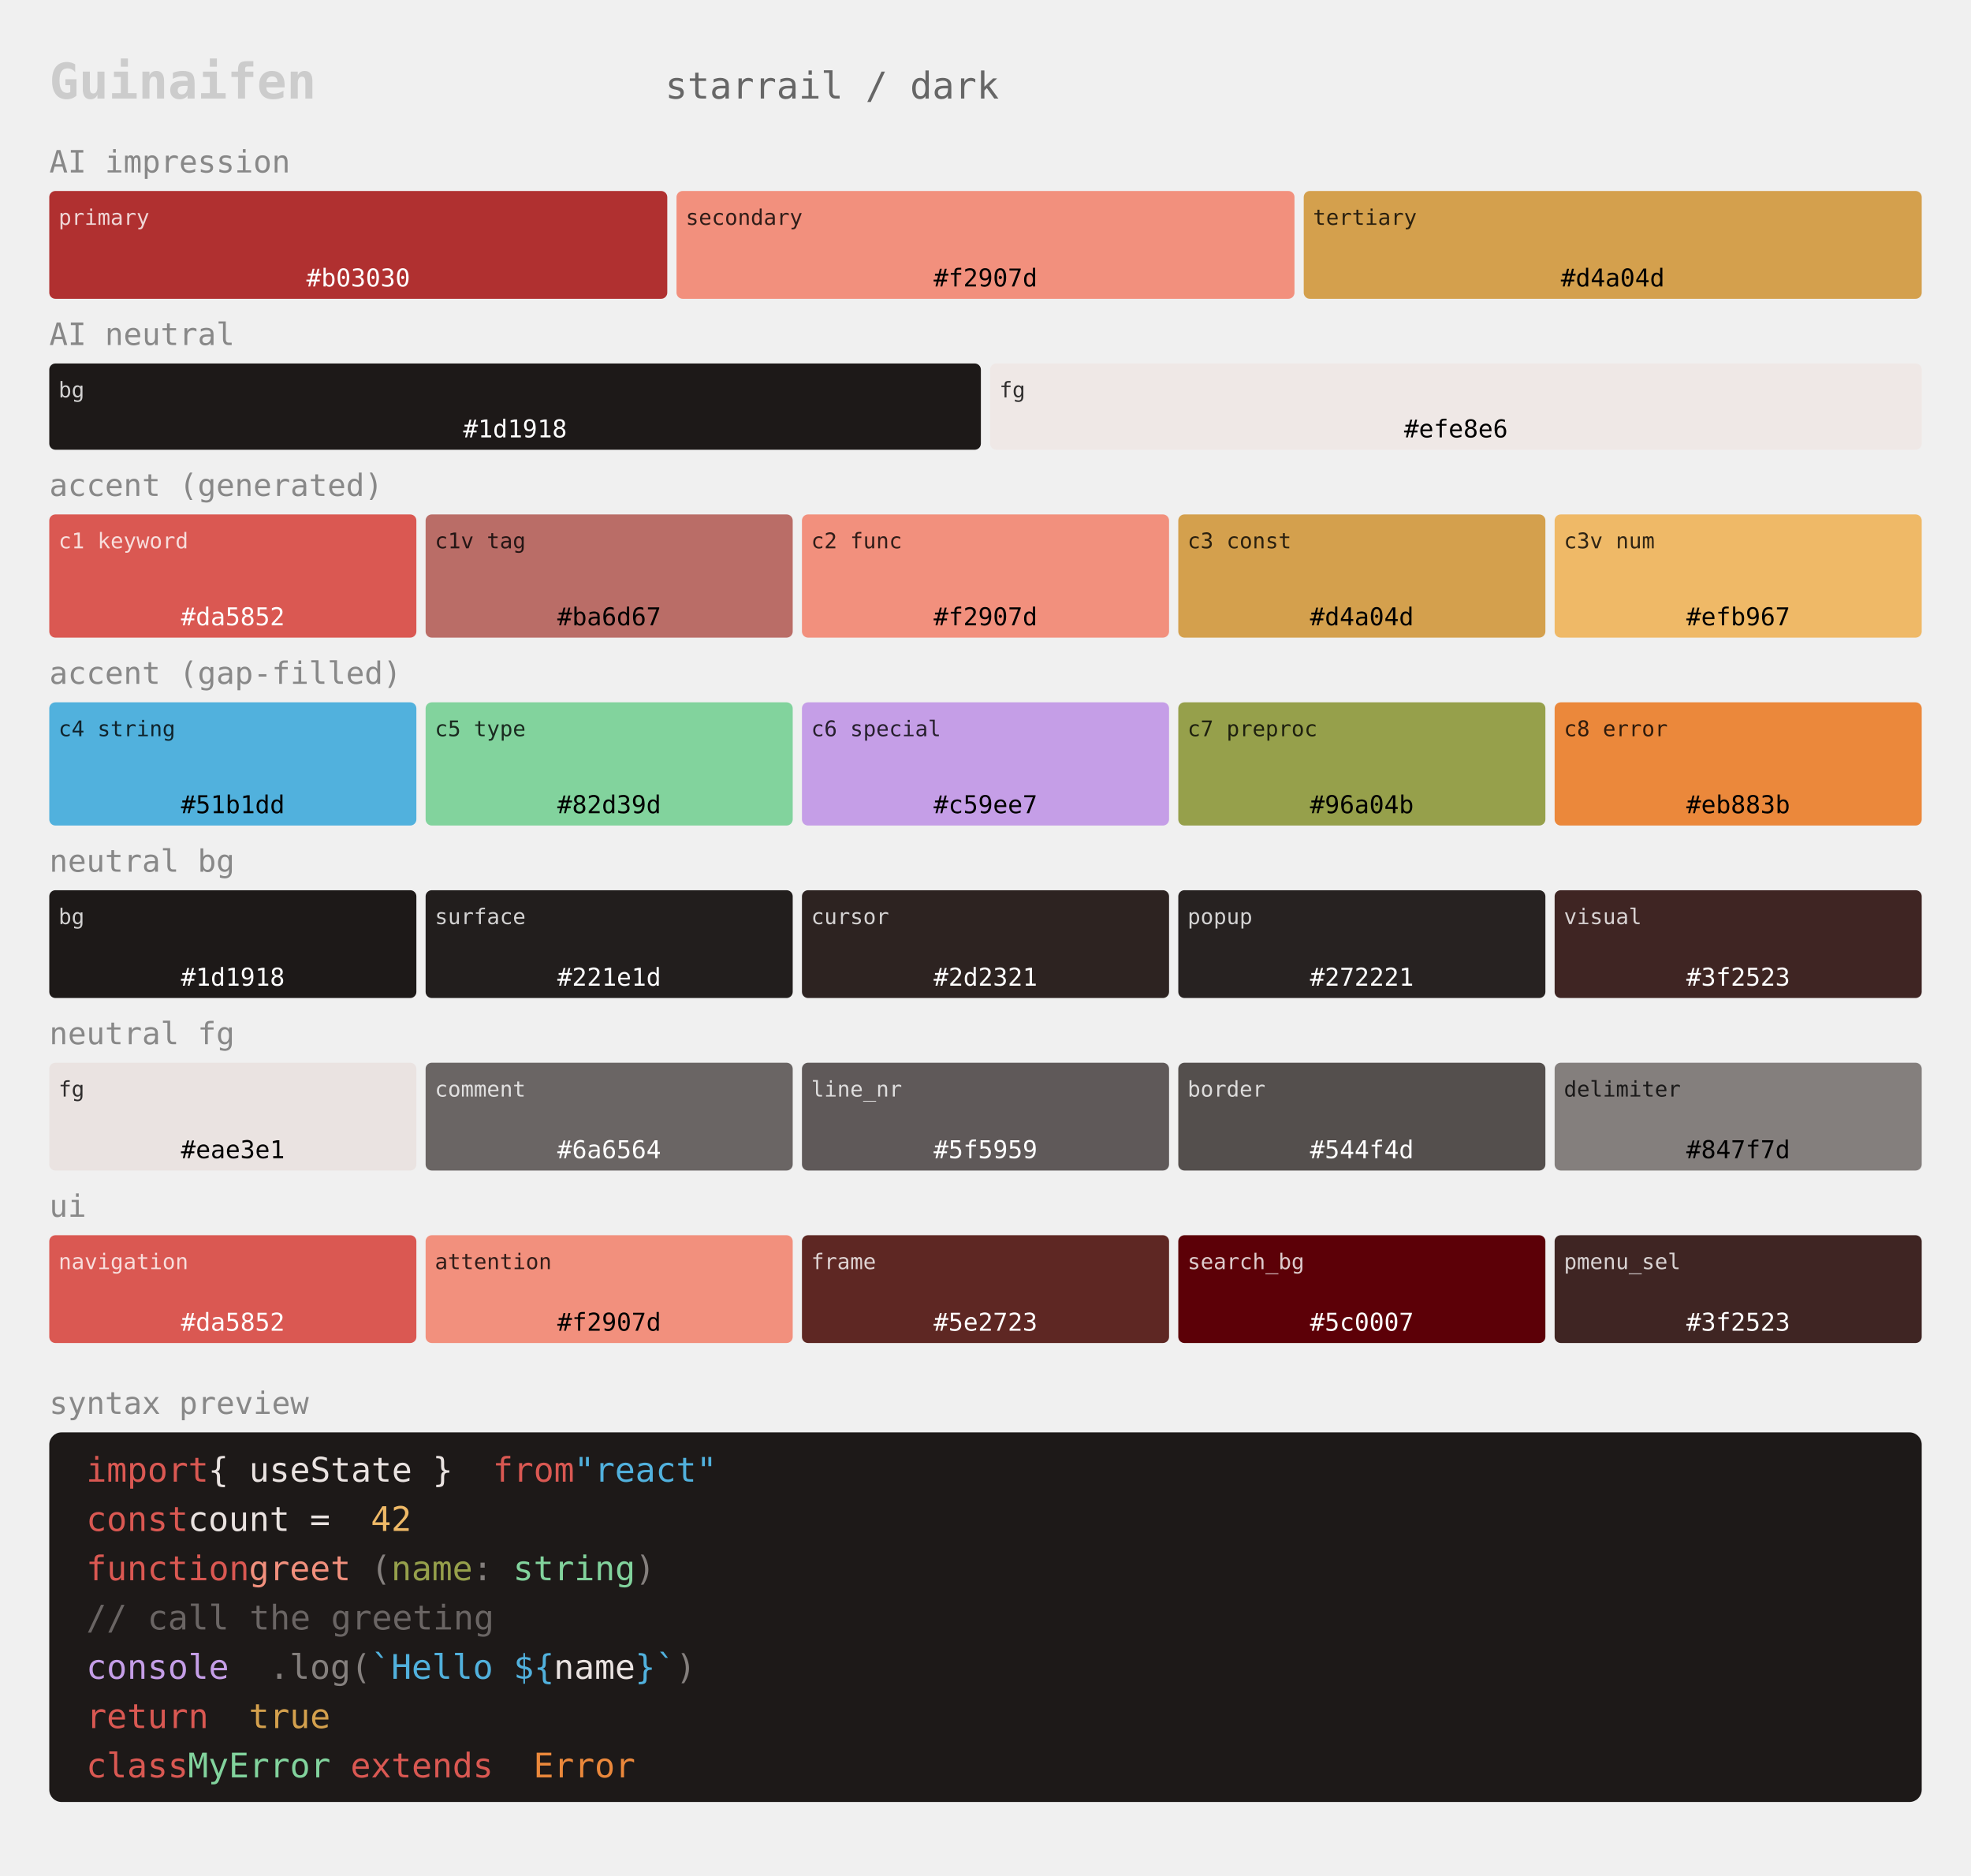
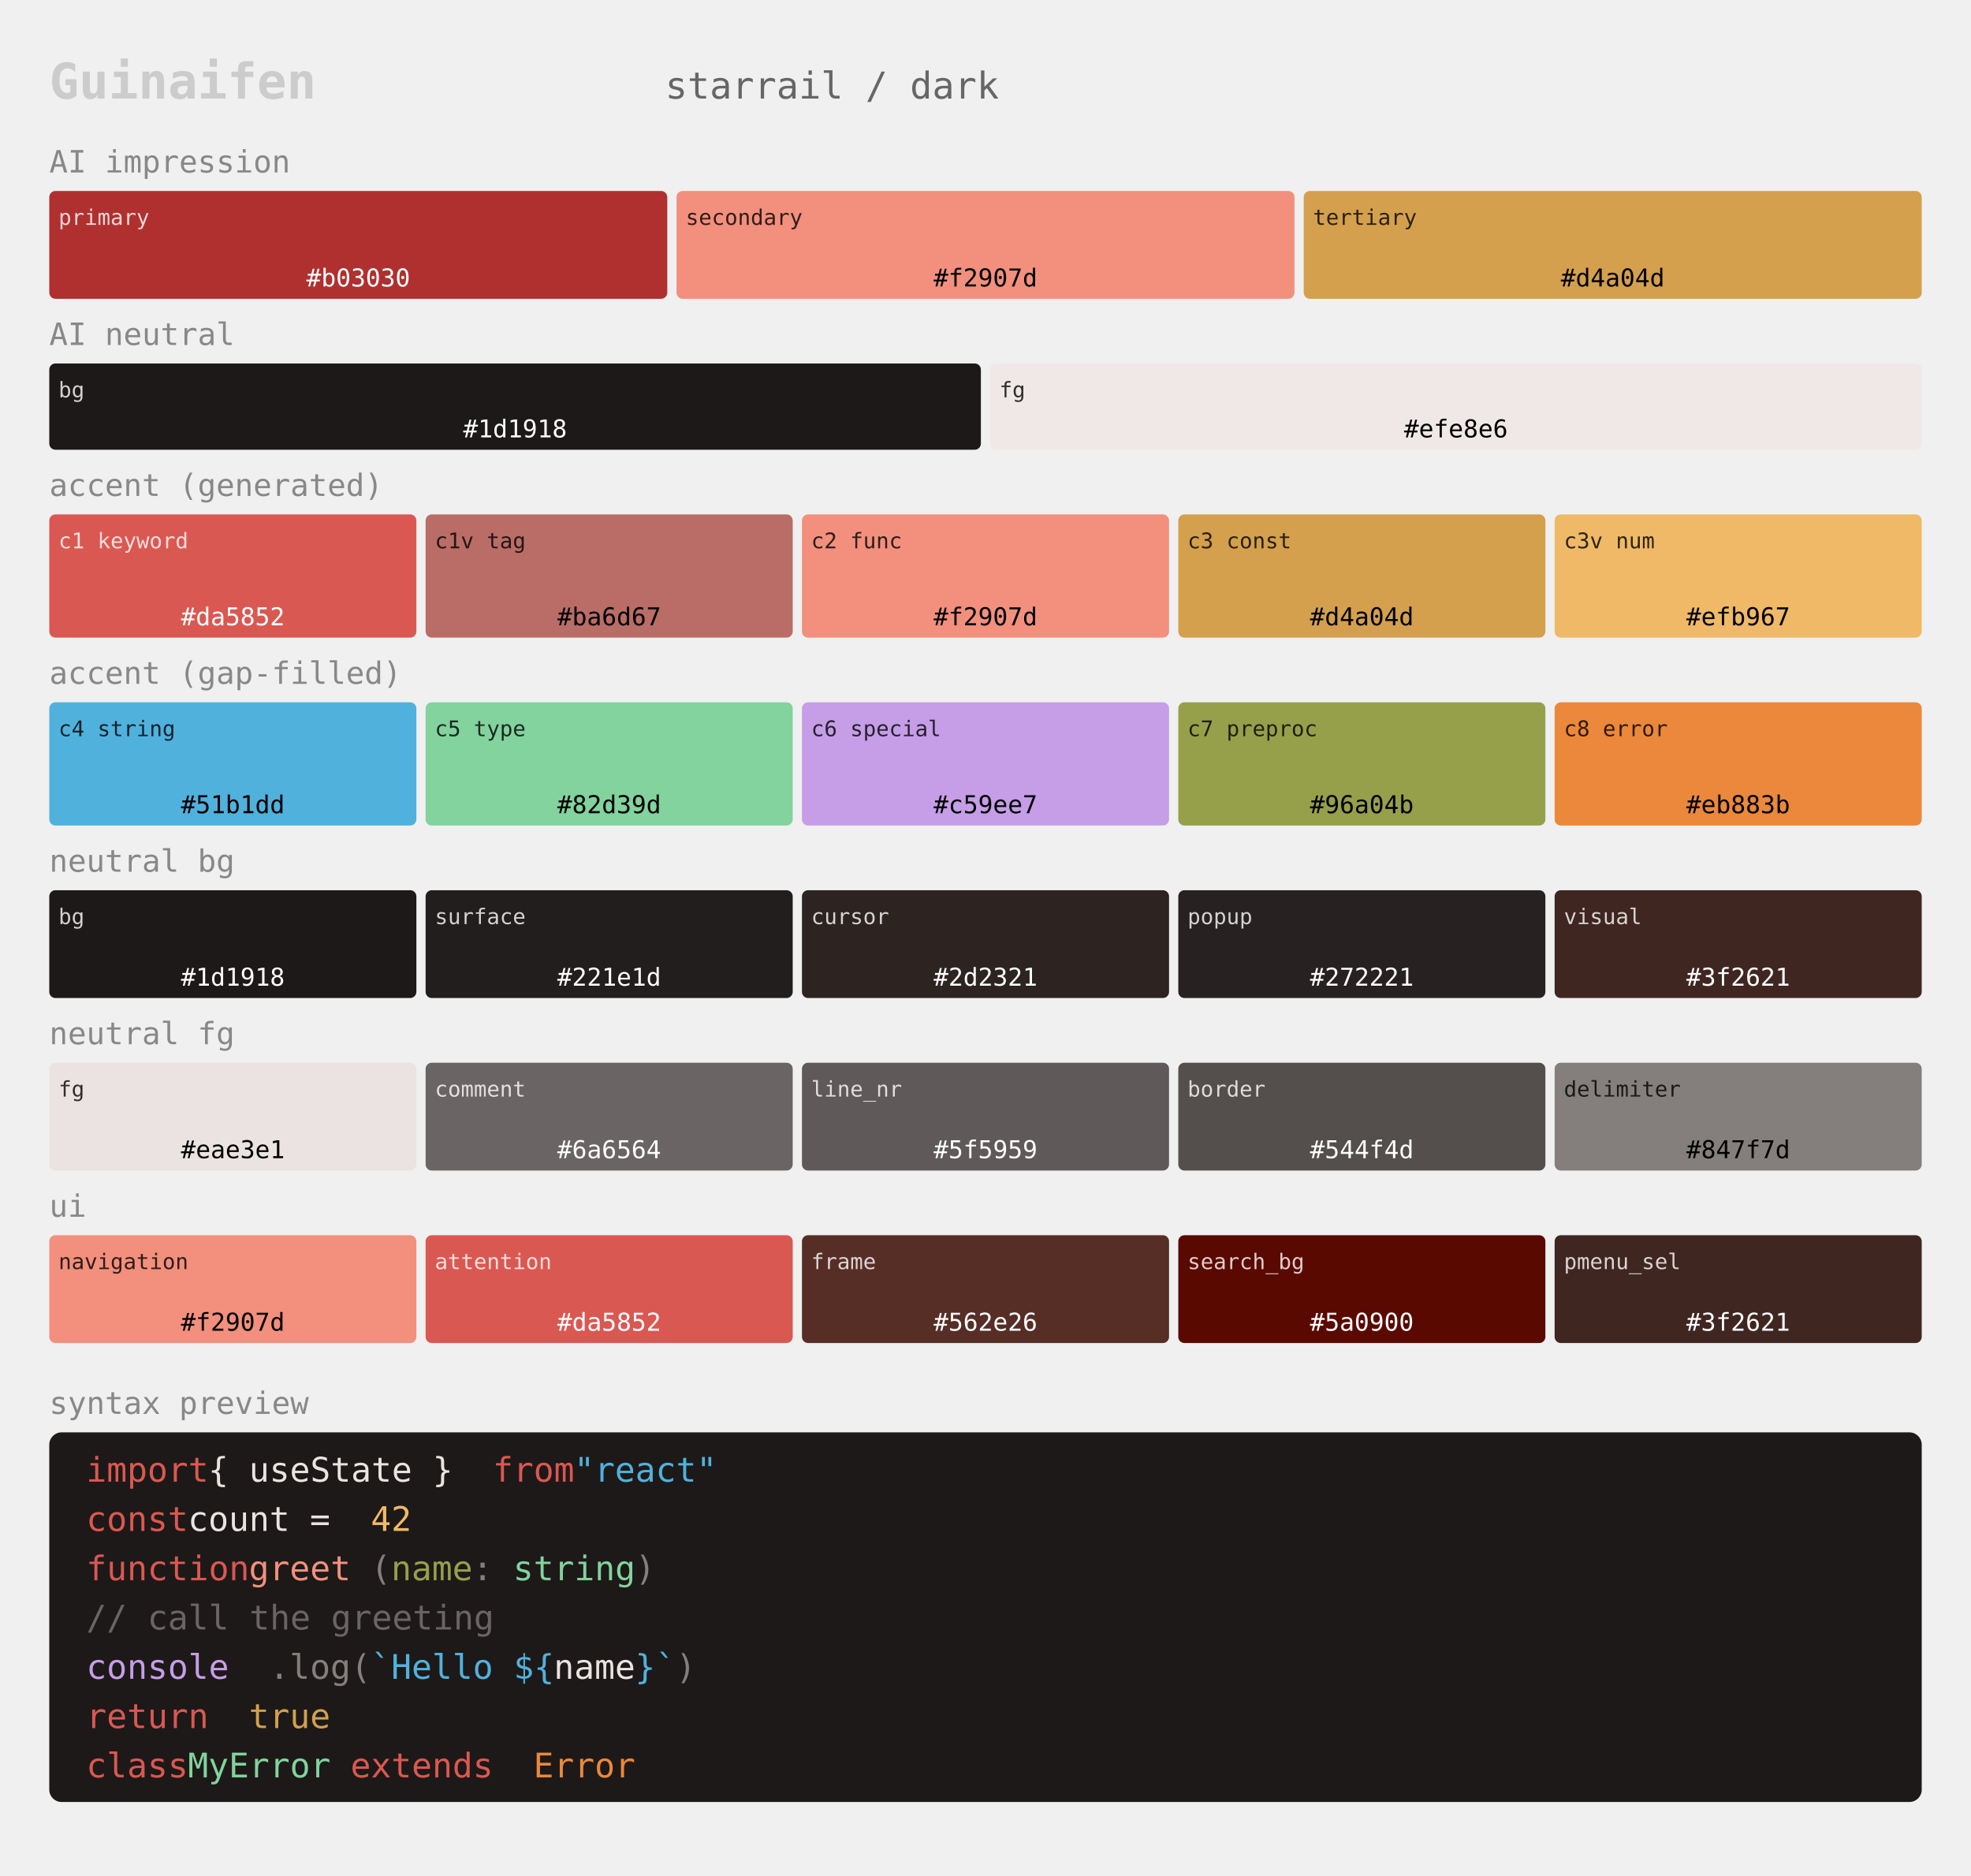
<svg xmlns="http://www.w3.org/2000/svg" width="640" height="609" style="background:#0a0a0a; font-family:ui-monospace,monospace;">
  <text x="16" y="32" fill="#ccc" font-size="16" font-weight="bold">Guinaifen</text>
  <text x="216" y="32" fill="#666" font-size="12">starrail / dark</text>
  <text x="16" y="56" fill="#888" font-size="10">AI impression</text>
  <rect x="16" y="62" width="200.667" height="35" fill="#b03030" rx="2" />
  <text x="19" y="73" fill="#ffffff" font-size="7" opacity="0.8">primary</text>
  <text x="116.333" y="93" fill="#ffffff" font-size="8" text-anchor="middle">#b03030</text>
  <rect x="219.667" y="62" width="200.667" height="35" fill="#f2907d" rx="2" />
  <text x="222.667" y="73" fill="#000000" font-size="7" opacity="0.8">secondary</text>
  <text x="320" y="93" fill="#000000" font-size="8" text-anchor="middle">#f2907d</text>
  <rect x="423.333" y="62" width="200.667" height="35" fill="#d4a04d" rx="2" />
  <text x="426.333" y="73" fill="#000000" font-size="7" opacity="0.8">tertiary</text>
  <text x="523.667" y="93" fill="#000000" font-size="8" text-anchor="middle">#d4a04d</text>
  <text x="16" y="112" fill="#888" font-size="10">AI neutral</text>
  <rect x="16" y="118" width="302.5" height="28" fill="#1d1918" rx="2" />
  <text x="19" y="129" fill="#ffffff" font-size="7" opacity="0.8">bg</text>
  <text x="167.25" y="142" fill="#ffffff" font-size="8" text-anchor="middle">#1d1918</text>
  <rect x="321.5" y="118" width="302.5" height="28" fill="#efe8e6" rx="2" />
  <text x="324.5" y="129" fill="#000000" font-size="7" opacity="0.8">fg</text>
  <text x="472.75" y="142" fill="#000000" font-size="8" text-anchor="middle">#efe8e6</text>
  <text x="16" y="161" fill="#888" font-size="10">accent (generated)</text>
  <rect x="16" y="167" width="119.2" height="40" fill="#da5852" rx="2" />
  <text x="19" y="178" fill="#ffffff" font-size="7" opacity="0.8">c1 keyword</text>
  <text x="75.6" y="203" fill="#ffffff" font-size="8" text-anchor="middle">#da5852</text>
  <rect x="138.2" y="167" width="119.2" height="40" fill="#ba6d67" rx="2" />
  <text x="141.2" y="178" fill="#000000" font-size="7" opacity="0.8">c1v tag</text>
  <text x="197.8" y="203" fill="#000000" font-size="8" text-anchor="middle">#ba6d67</text>
  <rect x="260.4" y="167" width="119.2" height="40" fill="#f2907d" rx="2" />
  <text x="263.4" y="178" fill="#000000" font-size="7" opacity="0.8">c2 func</text>
  <text x="320" y="203" fill="#000000" font-size="8" text-anchor="middle">#f2907d</text>
  <rect x="382.6" y="167" width="119.2" height="40" fill="#d4a04d" rx="2" />
  <text x="385.6" y="178" fill="#000000" font-size="7" opacity="0.8">c3 const</text>
  <text x="442.2" y="203" fill="#000000" font-size="8" text-anchor="middle">#d4a04d</text>
  <rect x="504.8" y="167" width="119.2" height="40" fill="#efb967" rx="2" />
  <text x="507.8" y="178" fill="#000000" font-size="7" opacity="0.8">c3v num</text>
  <text x="564.4" y="203" fill="#000000" font-size="8" text-anchor="middle">#efb967</text>
  <text x="16" y="222" fill="#888" font-size="10">accent (gap-filled)</text>
  <rect x="16" y="228" width="119.2" height="40" fill="#51b1dd" rx="2" />
  <text x="19" y="239" fill="#000000" font-size="7" opacity="0.8">c4 string</text>
  <text x="75.6" y="264" fill="#000000" font-size="8" text-anchor="middle">#51b1dd</text>
  <rect x="138.2" y="228" width="119.2" height="40" fill="#82d39d" rx="2" />
  <text x="141.2" y="239" fill="#000000" font-size="7" opacity="0.8">c5 type</text>
  <text x="197.8" y="264" fill="#000000" font-size="8" text-anchor="middle">#82d39d</text>
  <rect x="260.4" y="228" width="119.2" height="40" fill="#c59ee7" rx="2" />
  <text x="263.4" y="239" fill="#000000" font-size="7" opacity="0.8">c6 special</text>
  <text x="320" y="264" fill="#000000" font-size="8" text-anchor="middle">#c59ee7</text>
  <rect x="382.6" y="228" width="119.2" height="40" fill="#96a04b" rx="2" />
  <text x="385.6" y="239" fill="#000000" font-size="7" opacity="0.8">c7 preproc</text>
  <text x="442.2" y="264" fill="#000000" font-size="8" text-anchor="middle">#96a04b</text>
  <rect x="504.8" y="228" width="119.2" height="40" fill="#eb883b" rx="2" />
  <text x="507.8" y="239" fill="#000000" font-size="7" opacity="0.8">c8 error</text>
  <text x="564.4" y="264" fill="#000000" font-size="8" text-anchor="middle">#eb883b</text>
  <text x="16" y="283" fill="#888" font-size="10">neutral bg</text>
  <rect x="16" y="289" width="119.2" height="35" fill="#1d1918" rx="2" />
  <text x="19" y="300" fill="#ffffff" font-size="7" opacity="0.8">bg</text>
  <text x="75.6" y="320" fill="#ffffff" font-size="8" text-anchor="middle">#1d1918</text>
  <rect x="138.2" y="289" width="119.2" height="35" fill="#221e1d" rx="2" />
  <text x="141.2" y="300" fill="#ffffff" font-size="7" opacity="0.8">surface</text>
  <text x="197.8" y="320" fill="#ffffff" font-size="8" text-anchor="middle">#221e1d</text>
  <rect x="260.4" y="289" width="119.2" height="35" fill="#2d2321" rx="2" />
  <text x="263.4" y="300" fill="#ffffff" font-size="7" opacity="0.8">cursor</text>
  <text x="320" y="320" fill="#ffffff" font-size="8" text-anchor="middle">#2d2321</text>
  <rect x="382.6" y="289" width="119.2" height="35" fill="#272221" rx="2" />
  <text x="385.6" y="300" fill="#ffffff" font-size="7" opacity="0.8">popup</text>
  <text x="442.2" y="320" fill="#ffffff" font-size="8" text-anchor="middle">#272221</text>
-   <rect x="504.8" y="289" width="119.2" height="35" fill="#3f2523" rx="2" />
+   <rect x="504.8" y="289" width="119.2" height="35" fill="#3f2621" rx="2" />
  <text x="507.8" y="300" fill="#ffffff" font-size="7" opacity="0.8">visual</text>
-   <text x="564.4" y="320" fill="#ffffff" font-size="8" text-anchor="middle">#3f2523</text>
+   <text x="564.4" y="320" fill="#ffffff" font-size="8" text-anchor="middle">#3f2621</text>
  <text x="16" y="339" fill="#888" font-size="10">neutral fg</text>
  <rect x="16" y="345" width="119.2" height="35" fill="#eae3e1" rx="2" />
  <text x="19" y="356" fill="#000000" font-size="7" opacity="0.8">fg</text>
  <text x="75.6" y="376" fill="#000000" font-size="8" text-anchor="middle">#eae3e1</text>
  <rect x="138.2" y="345" width="119.2" height="35" fill="#6a6564" rx="2" />
  <text x="141.2" y="356" fill="#ffffff" font-size="7" opacity="0.8">comment</text>
  <text x="197.8" y="376" fill="#ffffff" font-size="8" text-anchor="middle">#6a6564</text>
  <rect x="260.4" y="345" width="119.2" height="35" fill="#5f5959" rx="2" />
  <text x="263.4" y="356" fill="#ffffff" font-size="7" opacity="0.8">line_nr</text>
  <text x="320" y="376" fill="#ffffff" font-size="8" text-anchor="middle">#5f5959</text>
  <rect x="382.6" y="345" width="119.2" height="35" fill="#544f4d" rx="2" />
  <text x="385.6" y="356" fill="#ffffff" font-size="7" opacity="0.8">border</text>
  <text x="442.2" y="376" fill="#ffffff" font-size="8" text-anchor="middle">#544f4d</text>
  <rect x="504.8" y="345" width="119.2" height="35" fill="#847f7d" rx="2" />
  <text x="507.8" y="356" fill="#000000" font-size="7" opacity="0.8">delimiter</text>
  <text x="564.4" y="376" fill="#000000" font-size="8" text-anchor="middle">#847f7d</text>
  <text x="16" y="395" fill="#888" font-size="10">ui</text>
-   <rect x="16" y="401" width="119.2" height="35" fill="#da5852" rx="2" />
-   <text x="19" y="412" fill="#ffffff" font-size="7" opacity="0.8">navigation</text>
-   <text x="75.6" y="432" fill="#ffffff" font-size="8" text-anchor="middle">#da5852</text>
-   <rect x="138.2" y="401" width="119.2" height="35" fill="#f2907d" rx="2" />
-   <text x="141.2" y="412" fill="#000000" font-size="7" opacity="0.8">attention</text>
-   <text x="197.8" y="432" fill="#000000" font-size="8" text-anchor="middle">#f2907d</text>
-   <rect x="260.4" y="401" width="119.2" height="35" fill="#5e2723" rx="2" />
+   <rect x="16" y="401" width="119.2" height="35" fill="#f2907d" rx="2" />
+   <text x="19" y="412" fill="#000000" font-size="7" opacity="0.8">navigation</text>
+   <text x="75.6" y="432" fill="#000000" font-size="8" text-anchor="middle">#f2907d</text>
+   <rect x="138.2" y="401" width="119.2" height="35" fill="#da5852" rx="2" />
+   <text x="141.2" y="412" fill="#ffffff" font-size="7" opacity="0.8">attention</text>
+   <text x="197.8" y="432" fill="#ffffff" font-size="8" text-anchor="middle">#da5852</text>
+   <rect x="260.4" y="401" width="119.2" height="35" fill="#562e26" rx="2" />
  <text x="263.4" y="412" fill="#ffffff" font-size="7" opacity="0.8">frame</text>
-   <text x="320" y="432" fill="#ffffff" font-size="8" text-anchor="middle">#5e2723</text>
-   <rect x="382.6" y="401" width="119.2" height="35" fill="#5c0007" rx="2" />
+   <text x="320" y="432" fill="#ffffff" font-size="8" text-anchor="middle">#562e26</text>
+   <rect x="382.6" y="401" width="119.2" height="35" fill="#5a0900" rx="2" />
  <text x="385.6" y="412" fill="#ffffff" font-size="7" opacity="0.8">search_bg</text>
-   <text x="442.2" y="432" fill="#ffffff" font-size="8" text-anchor="middle">#5c0007</text>
-   <rect x="504.8" y="401" width="119.2" height="35" fill="#3f2523" rx="2" />
+   <text x="442.2" y="432" fill="#ffffff" font-size="8" text-anchor="middle">#5a0900</text>
+   <rect x="504.8" y="401" width="119.2" height="35" fill="#3f2621" rx="2" />
  <text x="507.8" y="412" fill="#ffffff" font-size="7" opacity="0.8">pmenu_sel</text>
-   <text x="564.4" y="432" fill="#ffffff" font-size="8" text-anchor="middle">#3f2523</text>
+   <text x="564.4" y="432" fill="#ffffff" font-size="8" text-anchor="middle">#3f2621</text>
  <text x="16" y="459" fill="#888" font-size="10">syntax preview</text>
  <rect x="16" y="465" width="608" height="120" fill="#1d1918" rx="4" />
  <text x="28" y="481" fill="#da5852" font-size="11" font-family="monospace">import</text>
  <text x="67.6" y="481" fill="#eae3e1" font-size="11" font-family="monospace"> { useState } </text>
  <text x="160" y="481" fill="#da5852" font-size="11" font-family="monospace">from</text>
  <text x="186.4" y="481" fill="#51b1dd" font-size="11" font-family="monospace"> "react"</text>
  <text x="28" y="497" fill="#da5852" font-size="11" font-family="monospace">const</text>
  <text x="61" y="497" fill="#eae3e1" font-size="11" font-family="monospace"> count</text>
  <text x="100.6" y="497" fill="#eae3e1" font-size="11" font-family="monospace"> = </text>
  <text x="120.4" y="497" fill="#efb967" font-size="11" font-family="monospace">42</text>
  <text x="28" y="513" fill="#da5852" font-size="11" font-family="monospace">function</text>
  <text x="80.8" y="513" fill="#f2907d" font-size="11" font-family="monospace"> greet</text>
  <text x="120.4" y="513" fill="#847f7d" font-size="11" font-family="monospace">(</text>
  <text x="127" y="513" fill="#96a04b" font-size="11" font-family="monospace">name</text>
  <text x="153.4" y="513" fill="#847f7d" font-size="11" font-family="monospace">: </text>
  <text x="166.6" y="513" fill="#82d39d" font-size="11" font-family="monospace">string</text>
  <text x="206.2" y="513" fill="#847f7d" font-size="11" font-family="monospace">)</text>
  <text x="28" y="529" fill="#6a6564" font-size="11" font-family="monospace">  // call the greeting</text>
  <text x="28" y="545" fill="#c59ee7" font-size="11" font-family="monospace">  console</text>
  <text x="87.4" y="545" fill="#847f7d" font-size="11" font-family="monospace">.log(</text>
  <text x="120.4" y="545" fill="#51b1dd" font-size="11" font-family="monospace">`Hello ${</text>
  <text x="179.8" y="545" fill="#eae3e1" font-size="11" font-family="monospace">name</text>
  <text x="206.2" y="545" fill="#51b1dd" font-size="11" font-family="monospace">}`</text>
  <text x="219.4" y="545" fill="#847f7d" font-size="11" font-family="monospace">)</text>
  <text x="28" y="561" fill="#da5852" font-size="11" font-family="monospace">  return</text>
  <text x="80.8" y="561" fill="#d4a04d" font-size="11" font-family="monospace"> true</text>
  <text x="28" y="577" fill="#da5852" font-size="11" font-family="monospace">class</text>
  <text x="61" y="577" fill="#82d39d" font-size="11" font-family="monospace"> MyError</text>
  <text x="113.8" y="577" fill="#da5852" font-size="11" font-family="monospace"> extends </text>
  <text x="173.2" y="577" fill="#eb883b" font-size="11" font-family="monospace">Error</text>
</svg>
